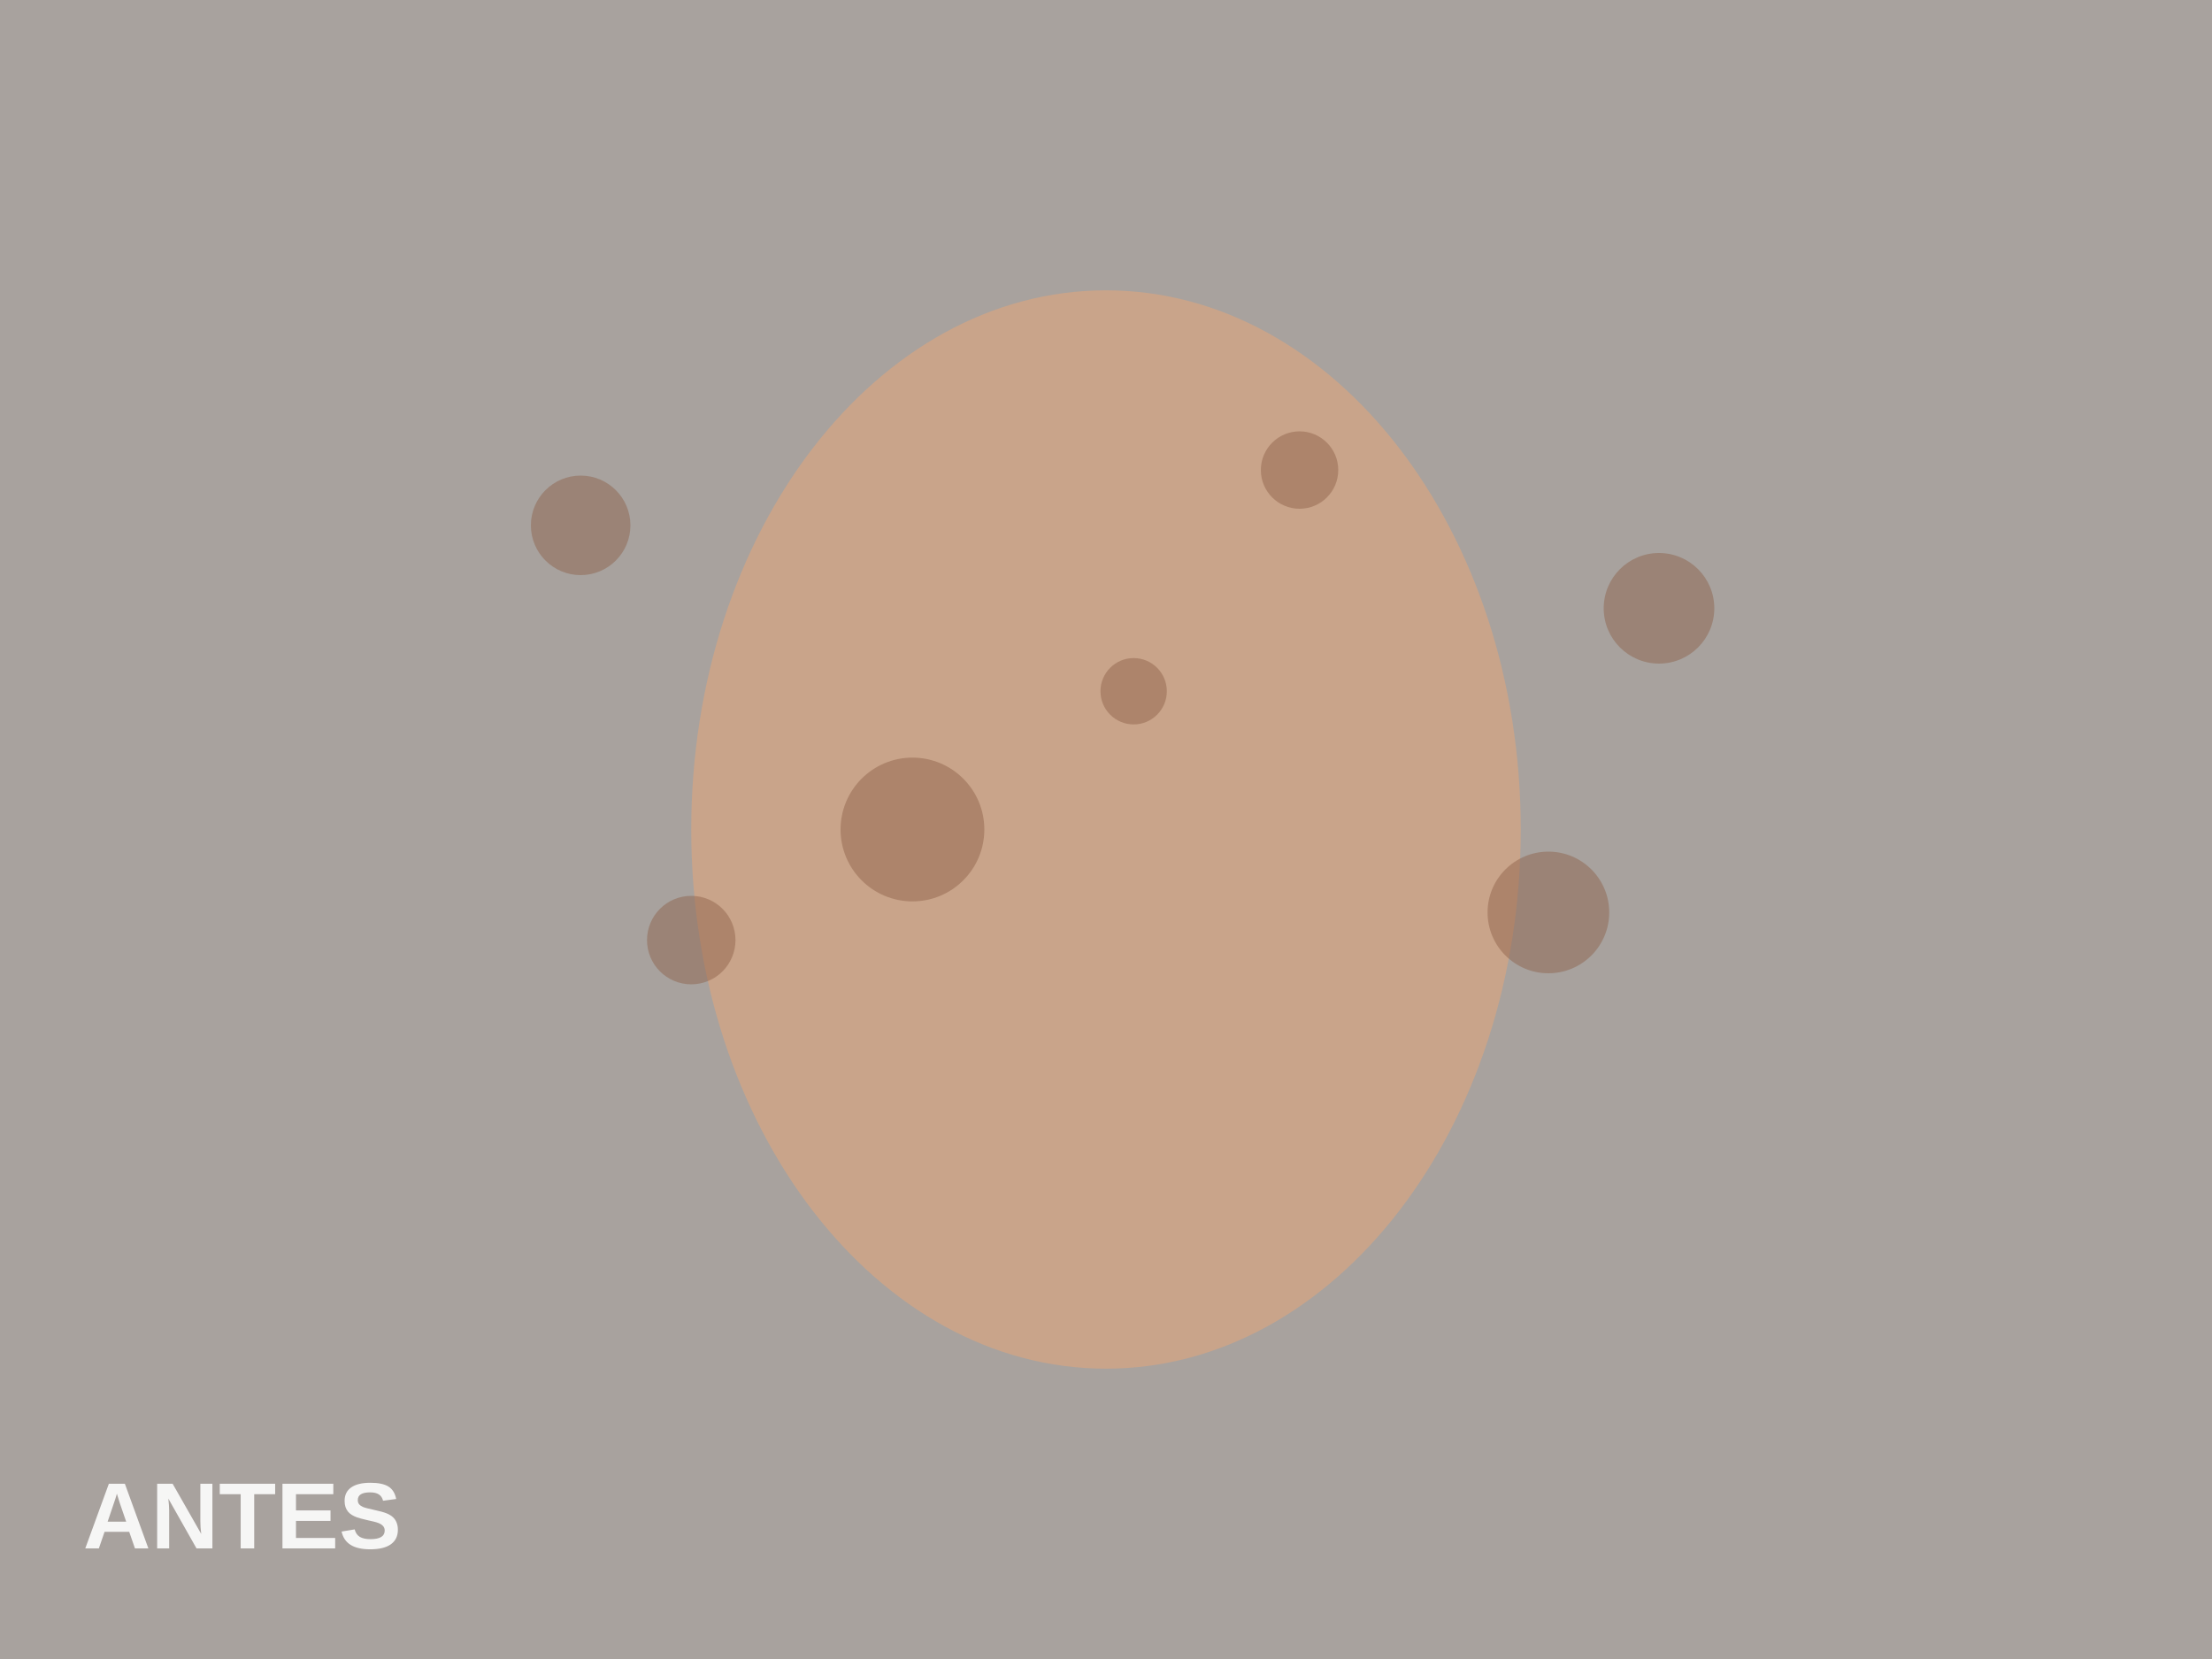
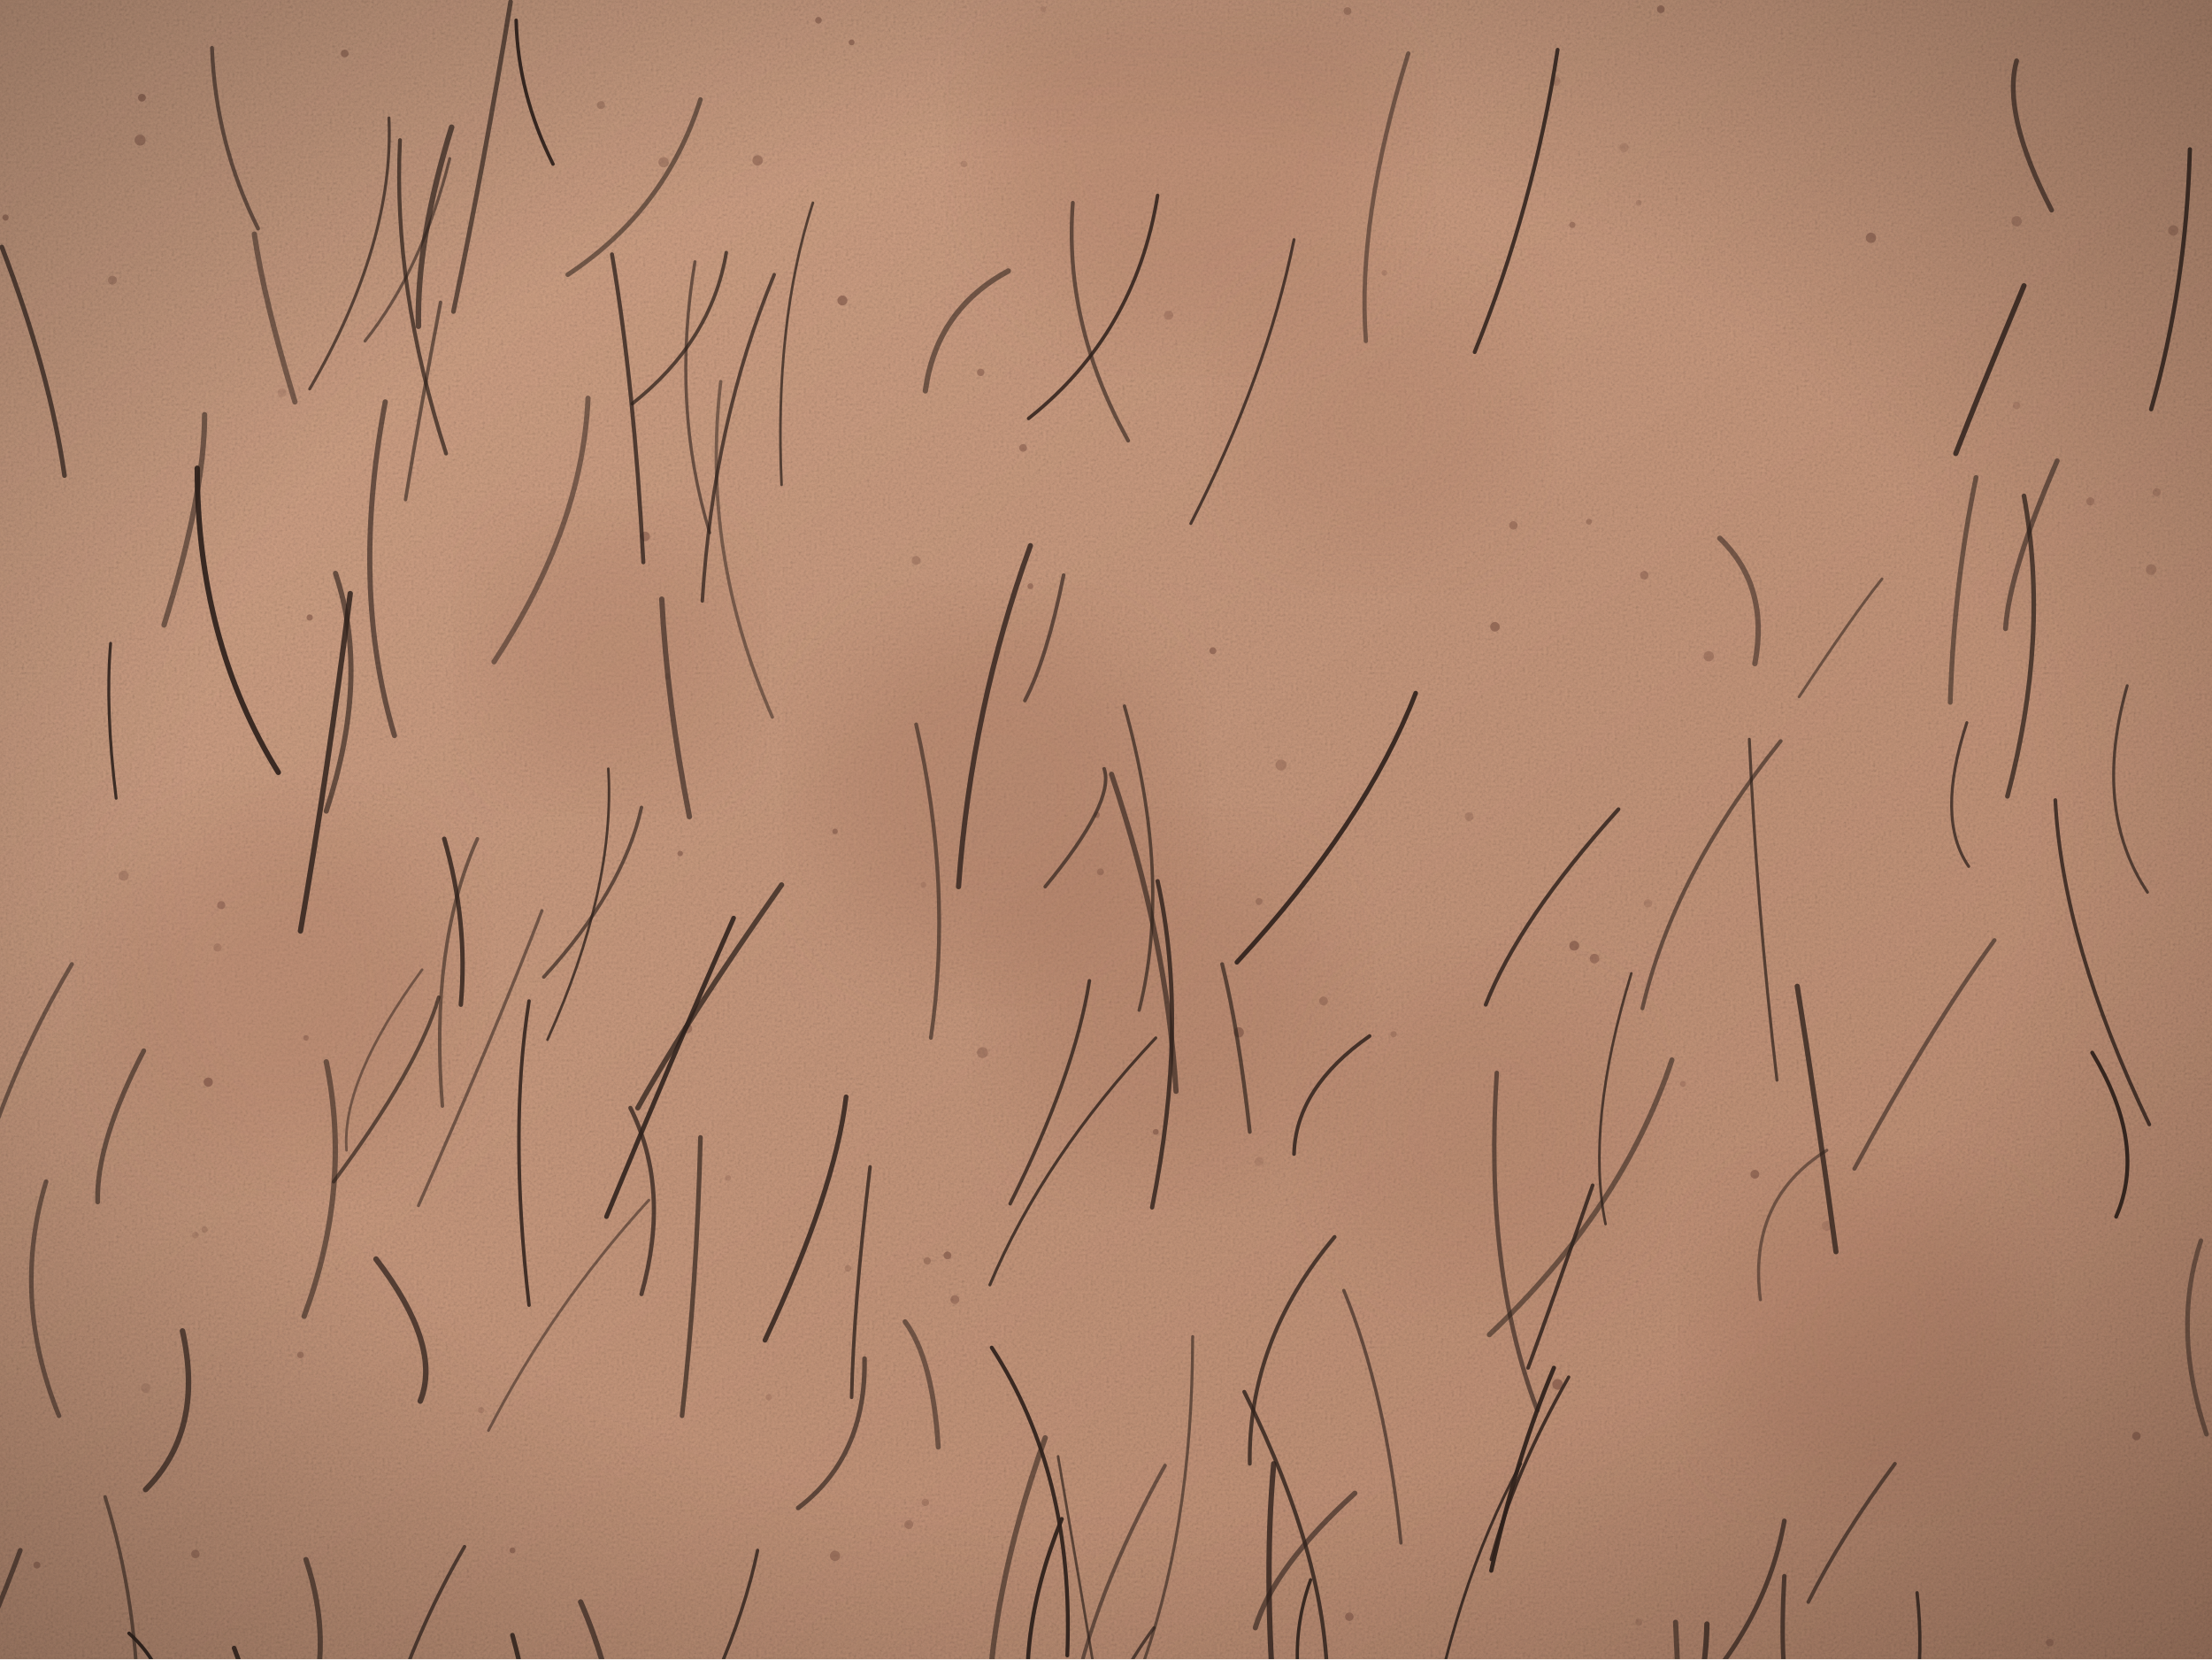
- <svg xmlns="http://www.w3.org/2000/svg" viewBox="0 0 800 600">
-   <rect width="800" height="600" fill="#A8A29E" />
-   <ellipse cx="400" cy="300" rx="150" ry="195" fill="#C9A48A" />
-   <circle cx="210" cy="190" r="18" fill="#8B5E45" opacity=".45" />
-   <circle cx="330" cy="300" r="26" fill="#8B5E45" opacity=".45" />
-   <circle cx="470" cy="170" r="14" fill="#8B5E45" opacity=".45" />
-   <circle cx="560" cy="330" r="22" fill="#8B5E45" opacity=".45" />
-   <circle cx="410" cy="250" r="12" fill="#8B5E45" opacity=".45" />
-   <circle cx="250" cy="340" r="16" fill="#8B5E45" opacity=".45" />
-   <circle cx="600" cy="220" r="20" fill="#8B5E45" opacity=".45" />
-   <text x="30" y="560" font-family="Arial" font-size="34" font-weight="700" fill="#fff" opacity=".9">ANTES</text>
+ <svg xmlns="http://www.w3.org/2000/svg" viewBox="0 0 1200 900" preserveAspectRatio="xMidYMid slice">
+   <defs>
+     <linearGradient id="skin-lb" x1="0" y1="0" x2="1" y2="1">
+       <stop offset="0" stop-color="#D2A488" />
+       <stop offset="1" stop-color="#BB8B71" />
+     </linearGradient>
+     <filter id="noise-lb" x="0" y="0" width="100%" height="100%">
+       <feTurbulence type="fractalNoise" baseFrequency="0.7" numOctaves="3" seed="7" result="n" />
+       <feColorMatrix in="n" type="saturate" values="0" />
+     </filter>
+     <filter id="blur-lb">
+       <feGaussianBlur stdDeviation="26" />
+     </filter>
+     <filter id="blur-s-lb">
+       <feGaussianBlur stdDeviation="6" />
+     </filter>
+     <radialGradient id="glow-lb" cx=".35" cy=".3" r=".7">
+       <stop offset="0" stop-color="#fff" stop-opacity=".55" />
+       <stop offset="1" stop-color="#fff" stop-opacity="0" />
+     </radialGradient>
+     <radialGradient id="vig-lb" cx=".5" cy=".5" r=".75">
+       <stop offset=".55" stop-color="#000" stop-opacity="0" />
+       <stop offset="1" stop-color="#000" stop-opacity=".28" />
+     </radialGradient>
+   </defs>
+   <rect width="1200" height="900" fill="url(#skin-lb)" />
+   <rect width="1200" height="900" filter="url(#noise-lb)" opacity="0.4" style="mix-blend-mode:multiply" />
+   <circle cx="636" cy="547" r="91" fill="#9C6B55" opacity="0.24" filter="url(#blur-lb)" />
+   <circle cx="646" cy="72" r="111" fill="#9C6B55" opacity="0.23" filter="url(#blur-lb)" />
+   <circle cx="540" cy="432" r="96" fill="#9C6B55" opacity="0.28" filter="url(#blur-lb)" />
+   <circle cx="804" cy="613" r="85" fill="#9C6B55" opacity="0.17" filter="url(#blur-lb)" />
+   <circle cx="331" cy="356" r="71" fill="#9C6B55" opacity="0.21" filter="url(#blur-lb)" />
+   <circle cx="153" cy="537" r="95" fill="#9C6B55" opacity="0.24" filter="url(#blur-lb)" />
+   <circle cx="1013" cy="725" r="85" fill="#9C6B55" opacity="0.27" filter="url(#blur-lb)" />
+   <circle cx="748" cy="227" r="79" fill="#9C6B55" opacity="0.16" filter="url(#blur-lb)" />
+   <circle cx="889" cy="880" r="1.9" fill="#7D5445" opacity="0.29" />
+   <circle cx="892" cy="312" r="2.3" fill="#7D5445" opacity="0.48" />
+   <circle cx="1015" cy="129" r="2.8" fill="#7D5445" opacity="0.59" />
+   <circle cx="462" cy="23" r="1.6" fill="#7D5445" opacity="0.60" />
+   <circle cx="597" cy="473" r="1.9" fill="#7D5445" opacity="0.45" />
+   <circle cx="881" cy="80" r="2.5" fill="#7D5445" opacity="0.25" />
+   <circle cx="533" cy="571" r="3.0" fill="#7D5445" opacity="0.42" />
+   <circle cx="559" cy="318" r="1.6" fill="#7D5445" opacity="0.56" />
+   <circle cx="503" cy="684" r="2.0" fill="#7D5445" opacity="0.47" />
+   <circle cx="417" cy="758" r="1.7" fill="#7D5445" opacity="0.28" />
+   <circle cx="756" cy="561" r="1.7" fill="#7D5445" opacity="0.39" />
+   <circle cx="453" cy="844" r="2.8" fill="#7D5445" opacity="0.51" />
+   <circle cx="493" cy="827" r="2.4" fill="#7D5445" opacity="0.42" />
+   <circle cx="369" cy="463" r="1.5" fill="#7D5445" opacity="0.62" />
+   <circle cx="362" cy="367" r="1.7" fill="#7D5445" opacity="0.26" />
+   <circle cx="894" cy="490" r="2.3" fill="#7D5445" opacity="0.27" />
+   <circle cx="672" cy="560" r="2.8" fill="#7D5445" opacity="0.66" />
+   <circle cx="718" cy="543" r="2.4" fill="#7D5445" opacity="0.44" />
+   <circle cx="113" cy="587" r="2.5" fill="#7D5445" opacity="0.67" />
+   <circle cx="853" cy="122" r="1.7" fill="#7D5445" opacity="0.52" />
+   <circle cx="1167" cy="309" r="2.9" fill="#7D5445" opacity="0.39" />
+   <circle cx="913" cy="588" r="1.6" fill="#7D5445" opacity="0.35" />
+   <circle cx="797" cy="443" r="2.4" fill="#7D5445" opacity="0.33" />
+   <circle cx="862" cy="283" r="1.6" fill="#7D5445" opacity="0.47" />
+   <circle cx="457" cy="163" r="2.7" fill="#7D5445" opacity="0.65" />
+   <circle cx="901" cy="5" r="2.1" fill="#7D5445" opacity="0.61" />
+   <circle cx="683" cy="630" r="2.4" fill="#7D5445" opacity="0.23" />
+   <circle cx="595" cy="442" r="1.7" fill="#7D5445" opacity="0.59" />
+   <circle cx="76" cy="76" r="3.0" fill="#7D5445" opacity="0.50" />
+   <circle cx="845" cy="751" r="2.9" fill="#7D5445" opacity="0.67" />
+   <circle cx="61" cy="152" r="2.4" fill="#7D5445" opacity="0.40" />
+   <circle cx="501" cy="480" r="1.6" fill="#7D5445" opacity="0.25" />
+   <circle cx="555" cy="243" r="2.1" fill="#7D5445" opacity="0.55" />
+   <circle cx="497" cy="304" r="2.4" fill="#7D5445" opacity="0.39" />
+   <circle cx="1170" cy="267" r="2.2" fill="#7D5445" opacity="0.34" />
+   <circle cx="821" cy="285" r="2.3" fill="#7D5445" opacity="0.51" />
+   <circle cx="3" cy="118" r="1.7" fill="#7D5445" opacity="0.59" />
+   <circle cx="163" cy="735" r="1.8" fill="#7D5445" opacity="0.51" />
+   <circle cx="991" cy="665" r="2.7" fill="#7D5445" opacity="0.27" />
+   <circle cx="106" cy="670" r="1.8" fill="#7D5445" opacity="0.28" />
+   <circle cx="411" cy="87" r="2.8" fill="#7D5445" opacity="0.51" />
+   <circle cx="865" cy="520" r="2.6" fill="#7D5445" opacity="0.54" />
+   <circle cx="460" cy="688" r="1.8" fill="#7D5445" opacity="0.32" />
+   <circle cx="166" cy="563" r="1.5" fill="#7D5445" opacity="0.48" />
+   <circle cx="1159" cy="779" r="2.3" fill="#7D5445" opacity="0.62" />
+   <circle cx="67" cy="475" r="2.7" fill="#7D5445" opacity="0.34" />
+   <circle cx="1179" cy="125" r="2.8" fill="#7D5445" opacity="0.44" />
+   <circle cx="1112" cy="891" r="2.1" fill="#7D5445" opacity="0.43" />
+   <circle cx="523" cy="89" r="1.8" fill="#7D5445" opacity="0.27" />
+   <circle cx="106" cy="843" r="2.3" fill="#7D5445" opacity="0.48" />
+   <circle cx="278" cy="841" r="1.6" fill="#7D5445" opacity="0.60" />
+   <circle cx="326" cy="57" r="2.2" fill="#7D5445" opacity="0.40" />
+   <circle cx="168" cy="335" r="1.7" fill="#7D5445" opacity="0.63" />
+   <circle cx="695" cy="415" r="3.0" fill="#7D5445" opacity="0.38" />
+   <circle cx="683" cy="489" r="1.9" fill="#7D5445" opacity="0.45" />
+   <circle cx="1134" cy="272" r="2.2" fill="#7D5445" opacity="0.41" />
+   <circle cx="153" cy="213" r="2.4" fill="#7D5445" opacity="0.23" />
+   <circle cx="111" cy="667" r="1.7" fill="#7D5445" opacity="0.32" />
+   <circle cx="518" cy="705" r="2.4" fill="#7D5445" opacity="0.50" />
+   <circle cx="811" cy="340" r="2.6" fill="#7D5445" opacity="0.64" />
+   <circle cx="395" cy="639" r="1.6" fill="#7D5445" opacity="0.28" />
+   <circle cx="627" cy="614" r="1.6" fill="#7D5445" opacity="0.64" />
+   <circle cx="1094" cy="120" r="2.8" fill="#7D5445" opacity="0.40" />
+   <circle cx="854" cy="513" r="2.7" fill="#7D5445" opacity="0.66" />
+   <circle cx="532" cy="202" r="2.0" fill="#7D5445" opacity="0.55" />
+   <circle cx="844" cy="44" r="2.6" fill="#7D5445" opacity="0.28" />
+   <circle cx="514" cy="681" r="2.1" fill="#7D5445" opacity="0.65" />
+   <circle cx="889" cy="110" r="1.6" fill="#7D5445" opacity="0.30" />
+   <circle cx="20" cy="849" r="1.9" fill="#7D5445" opacity="0.52" />
+   <circle cx="350" cy="291" r="2.6" fill="#7D5445" opacity="0.56" />
+   <circle cx="732" cy="877" r="2.3" fill="#7D5445" opacity="0.59" />
+   <circle cx="658" cy="353" r="1.9" fill="#7D5445" opacity="0.63" />
+   <circle cx="120" cy="491" r="2.2" fill="#7D5445" opacity="0.53" />
+   <circle cx="634" cy="171" r="2.5" fill="#7D5445" opacity="0.35" />
+   <circle cx="360" cy="88" r="2.8" fill="#7D5445" opacity="0.40" />
+   <circle cx="118" cy="514" r="2.2" fill="#7D5445" opacity="0.32" />
+   <circle cx="77" cy="53" r="2.1" fill="#7D5445" opacity="0.64" />
+   <circle cx="502" cy="815" r="2.0" fill="#7D5445" opacity="0.38" />
+   <circle cx="731" cy="6" r="2.1" fill="#7D5445" opacity="0.47" />
+   <circle cx="952" cy="637" r="2.4" fill="#7D5445" opacity="0.65" />
+   <circle cx="751" cy="148" r="1.6" fill="#7D5445" opacity="0.28" />
+   <circle cx="261" cy="765" r="1.7" fill="#7D5445" opacity="0.28" />
+   <circle cx="79" cy="753" r="2.6" fill="#7D5445" opacity="0.23" />
+   <circle cx="444" cy="11" r="1.8" fill="#7D5445" opacity="0.59" />
+   <circle cx="566" cy="5" r="1.6" fill="#7D5445" opacity="0.24" />
+   <circle cx="453" cy="451" r="1.5" fill="#7D5445" opacity="0.62" />
+   <circle cx="1094" cy="220" r="2.0" fill="#7D5445" opacity="0.28" />
+   <circle cx="187" cy="29" r="2.1" fill="#7D5445" opacity="0.57" />
+   <circle cx="927" cy="356" r="2.8" fill="#7D5445" opacity="0.44" />
+   <circle cx="373" cy="558" r="2.5" fill="#7D5445" opacity="0.52" />
+   <path d="M472 633 Q463 709 462 758" stroke="#2F211B" stroke-width="1.9" stroke-linecap="round" fill="none" opacity="0.78" />
+   <path d="M78 570 Q52 620 53 652" stroke="#2F211B" stroke-width="2.6" stroke-linecap="round" fill="none" opacity="0.59" />
+   <path d="M1154 372 Q1135 439 1165 484" stroke="#2F211B" stroke-width="1.6" stroke-linecap="round" fill="none" opacity="0.73" />
+   <path d="M1028 794 Q999 833 981 869" stroke="#2F211B" stroke-width="2.0" stroke-linecap="round" fill="none" opacity="0.66" />
+   <path d="M115 26 Q117 78 140 124" stroke="#2F211B" stroke-width="2.1" stroke-linecap="round" fill="none" opacity="0.61" />
+   <path d="M627 563 Q566 628 537 697" stroke="#2F211B" stroke-width="1.6" stroke-linecap="round" fill="none" opacity="0.81" />
+   <path d="M377 142 Q364 220 385 289" stroke="#2F211B" stroke-width="1.7" stroke-linecap="round" fill="none" opacity="0.61" />
+   <path d="M280 11 Q281 51 300 89" stroke="#2F211B" stroke-width="1.9" stroke-linecap="round" fill="none" opacity="0.92" />
+   <path d="M864 643 Q843 704 829 742" stroke="#2F211B" stroke-width="2.0" stroke-linecap="round" fill="none" opacity="0.84" />
+   <path d="M209 218 Q190 319 214 399" stroke="#2F211B" stroke-width="2.8" stroke-linecap="round" fill="none" opacity="0.62" />
+   <path d="M1 134 Q27 202 35 258" stroke="#2F211B" stroke-width="2.5" stroke-linecap="round" fill="none" opacity="0.73" />
+   <path d="M252 839 Q204 922 194 1015" stroke="#2F211B" stroke-width="1.9" stroke-linecap="round" fill="none" opacity="0.73" />
+   <path d="M968 855 Q965 907 972 932" stroke="#2F211B" stroke-width="2.4" stroke-linecap="round" fill="none" opacity="0.71" />
+   <path d="M177 576 Q191 644 165 714" stroke="#2F211B" stroke-width="2.9" stroke-linecap="round" fill="none" opacity="0.57" />
+   <path d="M287 543 Q276 612 287 708" stroke="#2F211B" stroke-width="1.9" stroke-linecap="round" fill="none" opacity="0.86" />
+   <path d="M1072 259 Q1060 317 1058 381" stroke="#2F211B" stroke-width="2.6" stroke-linecap="round" fill="none" opacity="0.56" />
+   <path d="M391 207 Q380 300 419 389" stroke="#2F211B" stroke-width="1.8" stroke-linecap="round" fill="none" opacity="0.51" />
+   <path d="M991 624 Q948 651 955 705" stroke="#2F211B" stroke-width="1.7" stroke-linecap="round" fill="none" opacity="0.53" />
+   <path d="M11 841 Q-19 922 -63 998" stroke="#2F211B" stroke-width="2.6" stroke-linecap="round" fill="none" opacity="0.62" />
+   <path d="M60 349 Q57 384 63 433" stroke="#2F211B" stroke-width="1.6" stroke-linecap="round" fill="none" opacity="0.88" />
+   <path d="M574 790 Q588 872 600 944" stroke="#2F211B" stroke-width="1.4" stroke-linecap="round" fill="none" opacity="0.68" />
+   <path d="M843 742 Q823 789 809 852" stroke="#2F211B" stroke-width="2.3" stroke-linecap="round" fill="none" opacity="0.93" />
+   <path d="M245 69 Q226 130 227 177" stroke="#2F211B" stroke-width="3.0" stroke-linecap="round" fill="none" opacity="0.69" />
+   <path d="M441 110 Q420 175 424 263" stroke="#2F211B" stroke-width="1.4" stroke-linecap="round" fill="none" opacity="0.75" />
+   <path d="M238 541 Q227 579 181 641" stroke="#2F211B" stroke-width="2.0" stroke-linecap="round" fill="none" opacity="0.68" />
+   <path d="M332 138 Q344 209 349 305" stroke="#2F211B" stroke-width="2.2" stroke-linecap="round" fill="none" opacity="0.77" />
+   <path d="M878 439 Q824 499 806 545" stroke="#2F211B" stroke-width="2.1" stroke-linecap="round" fill="none" opacity="0.83" />
+   <path d="M724 671 Q677 727 678 794" stroke="#2F211B" stroke-width="2.1" stroke-linecap="round" fill="none" opacity="0.79" />
+   <path d="M459 595 Q453 646 415 727" stroke="#2F211B" stroke-width="2.6" stroke-linecap="round" fill="none" opacity="0.84" />
+   <path d="M663 523 Q672 559 678 614" stroke="#2F211B" stroke-width="2.1" stroke-linecap="round" fill="none" opacity="0.68" />
+   <path d="M244 86 Q229 146 198 185" stroke="#2F211B" stroke-width="1.6" stroke-linecap="round" fill="none" opacity="0.58" />
+   <path d="M39 523 Q-9 604 -25 696" stroke="#2F211B" stroke-width="2.2" stroke-linecap="round" fill="none" opacity="0.55" />
+   <path d="M576 824 Q548 893 562 953" stroke="#2F211B" stroke-width="2.2" stroke-linecap="round" fill="none" opacity="0.93" />
+   <path d="M420 149 Q387 229 381 326" stroke="#2F211B" stroke-width="1.9" stroke-linecap="round" fill="none" opacity="0.74" />
+   <path d="M926 881 Q925 929 902 972" stroke="#2F211B" stroke-width="2.9" stroke-linecap="round" fill="none" opacity="0.73" />
+   <path d="M1021 314 Q1005 334 976 378" stroke="#2F211B" stroke-width="1.5" stroke-linecap="round" fill="none" opacity="0.57" />
+   <path d="M380 617 Q378 697 370 768" stroke="#2F211B" stroke-width="2.5" stroke-linecap="round" fill="none" opacity="0.68" />
+   <path d="M99 722 Q111 776 79 808" stroke="#2F211B" stroke-width="3.0" stroke-linecap="round" fill="none" opacity="0.70" />
+   <path d="M411 841 Q398 904 348 987" stroke="#2F211B" stroke-width="1.8" stroke-linecap="round" fill="none" opacity="0.79" />
+   <path d="M330 417 Q334 482 297 564" stroke="#2F211B" stroke-width="1.4" stroke-linecap="round" fill="none" opacity="0.79" />
+   <path d="M812 582 Q805 689 834 765" stroke="#2F211B" stroke-width="2.4" stroke-linecap="round" fill="none" opacity="0.62" />
+   <path d="M352 651 Q300 708 265 776" stroke="#2F211B" stroke-width="1.5" stroke-linecap="round" fill="none" opacity="0.53" />
+   <path d="M702 130 Q687 204 646 284" stroke="#2F211B" stroke-width="1.6" stroke-linecap="round" fill="none" opacity="0.80" />
+   <path d="M1194 673 Q1178 721 1197 778" stroke="#2F211B" stroke-width="2.5" stroke-linecap="round" fill="none" opacity="0.51" />
+   <path d="M628 106 Q616 181 558 227" stroke="#2F211B" stroke-width="1.9" stroke-linecap="round" fill="none" opacity="0.86" />
+   <path d="M603 420 Q633 509 638 592" stroke="#2F211B" stroke-width="2.8" stroke-linecap="round" fill="none" opacity="0.64" />
+   <path d="M211 64 Q214 132 168 211" stroke="#2F211B" stroke-width="1.6" stroke-linecap="round" fill="none" opacity="0.71" />
+   <path d="M1082 510 Q1047 558 1006 634" stroke="#2F211B" stroke-width="2.2" stroke-linecap="round" fill="none" opacity="0.58" />
+   <path d="M259 455 Q233 513 240 600" stroke="#2F211B" stroke-width="1.9" stroke-linecap="round" fill="none" opacity="0.57" />
+   <path d="M729 700 Q752 756 760 837" stroke="#2F211B" stroke-width="1.8" stroke-linecap="round" fill="none" opacity="0.62" />
+   <path d="M547 147 Q508 168 502 212" stroke="#2F211B" stroke-width="2.9" stroke-linecap="round" fill="none" opacity="0.57" />
+   <path d="M127 894 Q148 948 135 989" stroke="#2F211B" stroke-width="2.5" stroke-linecap="round" fill="none" opacity="0.85" />
+   <path d="M909 880 Q912 958 924 1046" stroke="#2F211B" stroke-width="2.8" stroke-linecap="round" fill="none" opacity="0.60" />
+   <path d="M25 641 Q6 704 32 768" stroke="#2F211B" stroke-width="2.5" stroke-linecap="round" fill="none" opacity="0.55" />
+   <path d="M1067 392 Q1050 444 1068 470" stroke="#2F211B" stroke-width="1.6" stroke-linecap="round" fill="none" opacity="0.76" />
+   <path d="M538 731 Q583 800 579 898" stroke="#2F211B" stroke-width="2.1" stroke-linecap="round" fill="none" opacity="0.92" />
+   <path d="M277 1 Q263 87 246 169" stroke="#2F211B" stroke-width="2.5" stroke-linecap="round" fill="none" opacity="0.66" />
+   <path d="M647 725 Q647 832 617 911" stroke="#2F211B" stroke-width="1.6" stroke-linecap="round" fill="none" opacity="0.60" />
+   <path d="M845 27 Q832 112 800 191" stroke="#2F211B" stroke-width="2.1" stroke-linecap="round" fill="none" opacity="0.87" />
+   <path d="M1115 434 Q1119 512 1166 610" stroke="#2F211B" stroke-width="2.0" stroke-linecap="round" fill="none" opacity="0.82" />
+   <path d="M319 216 Q316 286 268 359" stroke="#2F211B" stroke-width="2.8" stroke-linecap="round" fill="none" opacity="0.52" />
+   <path d="M1098 155 Q1073 215 1061 246" stroke="#2F211B" stroke-width="2.8" stroke-linecap="round" fill="none" opacity="0.84" />
+   <path d="M675 755 Q722 849 720 922" stroke="#2F211B" stroke-width="2.1" stroke-linecap="round" fill="none" opacity="0.81" />
+   <path d="M851 747 Q821 800 809 846" stroke="#2F211B" stroke-width="1.8" stroke-linecap="round" fill="none" opacity="0.86" />
+   <path d="M278 887 Q286 916 294 967" stroke="#2F211B" stroke-width="2.5" stroke-linecap="round" fill="none" opacity="0.84" />
+   <path d="M968 825 Q957 887 904 936" stroke="#2F211B" stroke-width="2.5" stroke-linecap="round" fill="none" opacity="0.70" />
+   <path d="M591 532 Q583 583 548 653" stroke="#2F211B" stroke-width="1.9" stroke-linecap="round" fill="none" opacity="0.79" />
+   <path d="M497 393 Q517 481 505 563" stroke="#2F211B" stroke-width="2.1" stroke-linecap="round" fill="none" opacity="0.60" />
+   <path d="M166 846 Q181 891 167 932" stroke="#2F211B" stroke-width="2.8" stroke-linecap="round" fill="none" opacity="0.63" />
+   <path d="M632 795 Q593 865 581 927" stroke="#2F211B" stroke-width="2.0" stroke-linecap="round" fill="none" opacity="0.58" />
+   <path d="M559 296 Q527 384 520 481" stroke="#2F211B" stroke-width="2.8" stroke-linecap="round" fill="none" opacity="0.80" />
+   <path d="M348 438 Q338 483 295 530" stroke="#2F211B" stroke-width="1.9" stroke-linecap="round" fill="none" opacity="0.66" />
+   <path d="M582 110 Q577 176 612 239" stroke="#2F211B" stroke-width="2.1" stroke-linecap="round" fill="none" opacity="0.63" />
+   <path d="M768 376 Q741 446 671 522" stroke="#2F211B" stroke-width="2.5" stroke-linecap="round" fill="none" opacity="0.91" />
+   <path d="M577 312 Q568 357 556 380" stroke="#2F211B" stroke-width="2.0" stroke-linecap="round" fill="none" opacity="0.65" />
+   <path d="M599 417 Q605 435 567 481" stroke="#2F211B" stroke-width="1.9" stroke-linecap="round" fill="none" opacity="0.69" />
+   <path d="M966 402 Q908 474 891 547" stroke="#2F211B" stroke-width="2.1" stroke-linecap="round" fill="none" opacity="0.60" />
+   <path d="M138 127 Q143 162 160 218" stroke="#2F211B" stroke-width="2.9" stroke-linecap="round" fill="none" opacity="0.52" />
+   <path d="M342 601 Q364 645 348 702" stroke="#2F211B" stroke-width="2.3" stroke-linecap="round" fill="none" opacity="0.74" />
+   <path d="M424 480 Q372 554 346 601" stroke="#2F211B" stroke-width="2.8" stroke-linecap="round" fill="none" opacity="0.75" />
+   <path d="M70 886 Q98 911 90 954" stroke="#2F211B" stroke-width="1.9" stroke-linecap="round" fill="none" opacity="0.92" />
+   <path d="M735 810 Q691 850 681 883" stroke="#2F211B" stroke-width="2.8" stroke-linecap="round" fill="none" opacity="0.61" />
+   <path d="M1040 864 Q1047 927 1022 976" stroke="#2F211B" stroke-width="1.8" stroke-linecap="round" fill="none" opacity="0.81" />
+   <path d="M469 737 Q470 790 433 818" stroke="#2F211B" stroke-width="2.5" stroke-linecap="round" fill="none" opacity="0.66" />
+   <path d="M949 401 Q953 491 964 586" stroke="#2F211B" stroke-width="1.6" stroke-linecap="round" fill="none" opacity="0.72" />
+   <path d="M229 526 Q185 586 188 624" stroke="#2F211B" stroke-width="1.4" stroke-linecap="round" fill="none" opacity="0.52" />
+   <path d="M491 717 Q506 737 509 785" stroke="#2F211B" stroke-width="2.7" stroke-linecap="round" fill="none" opacity="0.55" />
+   <path d="M567 780 Q536 867 536 938" stroke="#2F211B" stroke-width="2.9" stroke-linecap="round" fill="none" opacity="0.57" />
+   <path d="M1135 571 Q1165 621 1148 660" stroke="#2F211B" stroke-width="2.1" stroke-linecap="round" fill="none" opacity="0.93" />
+   <path d="M239 164 Q228 222 220 271" stroke="#2F211B" stroke-width="1.9" stroke-linecap="round" fill="none" opacity="0.60" />
+   <path d="M359 325 Q362 382 374 443" stroke="#2F211B" stroke-width="2.9" stroke-linecap="round" fill="none" opacity="0.62" />
+   <path d="M1188 81 Q1186 155 1167 222" stroke="#2F211B" stroke-width="2.3" stroke-linecap="round" fill="none" opacity="0.84" />
+   <path d="M315 869 Q345 938 334 1011" stroke="#2F211B" stroke-width="2.9" stroke-linecap="round" fill="none" opacity="0.67" />
+   <path d="M111 225 Q111 268 89 339" stroke="#2F211B" stroke-width="2.9" stroke-linecap="round" fill="none" opacity="0.55" />
+   <path d="M294 494 Q269 559 227 654" stroke="#2F211B" stroke-width="1.7" stroke-linecap="round" fill="none" opacity="0.55" />
+   <path d="M204 683 Q240 730 228 760" stroke="#2F211B" stroke-width="3.0" stroke-linecap="round" fill="none" opacity="0.74" />
+   <path d="M398 498 Q364 575 329 660" stroke="#2F211B" stroke-width="2.5" stroke-linecap="round" fill="none" opacity="0.88" />
+   <path d="M907 575 Q880 656 808 724" stroke="#2F211B" stroke-width="2.8" stroke-linecap="round" fill="none" opacity="0.56" />
+   <path d="M217 76 Q213 156 242 246" stroke="#2F211B" stroke-width="2.1" stroke-linecap="round" fill="none" opacity="0.72" />
+   <path d="M711 857 Q692 910 723 964" stroke="#2F211B" stroke-width="1.8" stroke-linecap="round" fill="none" opacity="0.90" />
+   <path d="M975 535 Q986 604 996 679" stroke="#2F211B" stroke-width="2.8" stroke-linecap="round" fill="none" opacity="0.78" />
+   <path d="M57 812 Q75 870 75 935" stroke="#2F211B" stroke-width="1.9" stroke-linecap="round" fill="none" opacity="0.59" />
+   <path d="M190 322 Q178 418 163 505" stroke="#2F211B" stroke-width="2.9" stroke-linecap="round" fill="none" opacity="0.84" />
+   <path d="M1098 269 Q1112 345 1089 432" stroke="#2F211B" stroke-width="2.5" stroke-linecap="round" fill="none" opacity="0.75" />
+   <path d="M107 254 Q107 348 151 419" stroke="#2F211B" stroke-width="2.9" stroke-linecap="round" fill="none" opacity="0.92" />
+   <path d="M394 137 Q386 185 343 219" stroke="#2F211B" stroke-width="1.9" stroke-linecap="round" fill="none" opacity="0.75" />
+   <path d="M825 794 Q788 862 772 959" stroke="#2F211B" stroke-width="1.5" stroke-linecap="round" fill="none" opacity="0.85" />
+   <path d="M743 562 Q703 590 702 626" stroke="#2F211B" stroke-width="2.0" stroke-linecap="round" fill="none" opacity="0.84" />
+   <path d="M1094 33 Q1086 62 1113 114" stroke="#2F211B" stroke-width="2.6" stroke-linecap="round" fill="none" opacity="0.67" />
+   <path d="M628 478 Q645 555 625 655" stroke="#2F211B" stroke-width="2.3" stroke-linecap="round" fill="none" opacity="0.82" />
+   <path d="M691 794 Q685 860 693 946" stroke="#2F211B" stroke-width="2.9" stroke-linecap="round" fill="none" opacity="0.80" />
+   <path d="M241 455 Q254 500 250 545" stroke="#2F211B" stroke-width="2.4" stroke-linecap="round" fill="none" opacity="0.82" />
+   <path d="M182 311 Q201 367 177 440" stroke="#2F211B" stroke-width="2.8" stroke-linecap="round" fill="none" opacity="0.63" />
+   <path d="M885 528 Q860 610 871 664" stroke="#2F211B" stroke-width="1.4" stroke-linecap="round" fill="none" opacity="0.78" />
+   <path d="M764 29 Q736 119 741 185" stroke="#2F211B" stroke-width="2.3" stroke-linecap="round" fill="none" opacity="0.52" />
+   <path d="M380 54 Q361 114 308 149" stroke="#2F211B" stroke-width="2.5" stroke-linecap="round" fill="none" opacity="0.56" />
+   <path d="M933 292 Q960 318 952 360" stroke="#2F211B" stroke-width="2.9" stroke-linecap="round" fill="none" opacity="0.53" />
+   <path d="M1116 250 Q1090 310 1088 341" stroke="#2F211B" stroke-width="2.7" stroke-linecap="round" fill="none" opacity="0.58" />
+   <path d="M610 383 Q636 476 618 548" stroke="#2F211B" stroke-width="1.8" stroke-linecap="round" fill="none" opacity="0.68" />
+   <path d="M626 883 Q586 937 575 1016" stroke="#2F211B" stroke-width="1.7" stroke-linecap="round" fill="none" opacity="0.73" />
+   <rect width="1200" height="900" fill="url(#vig-lb)" />
</svg>
